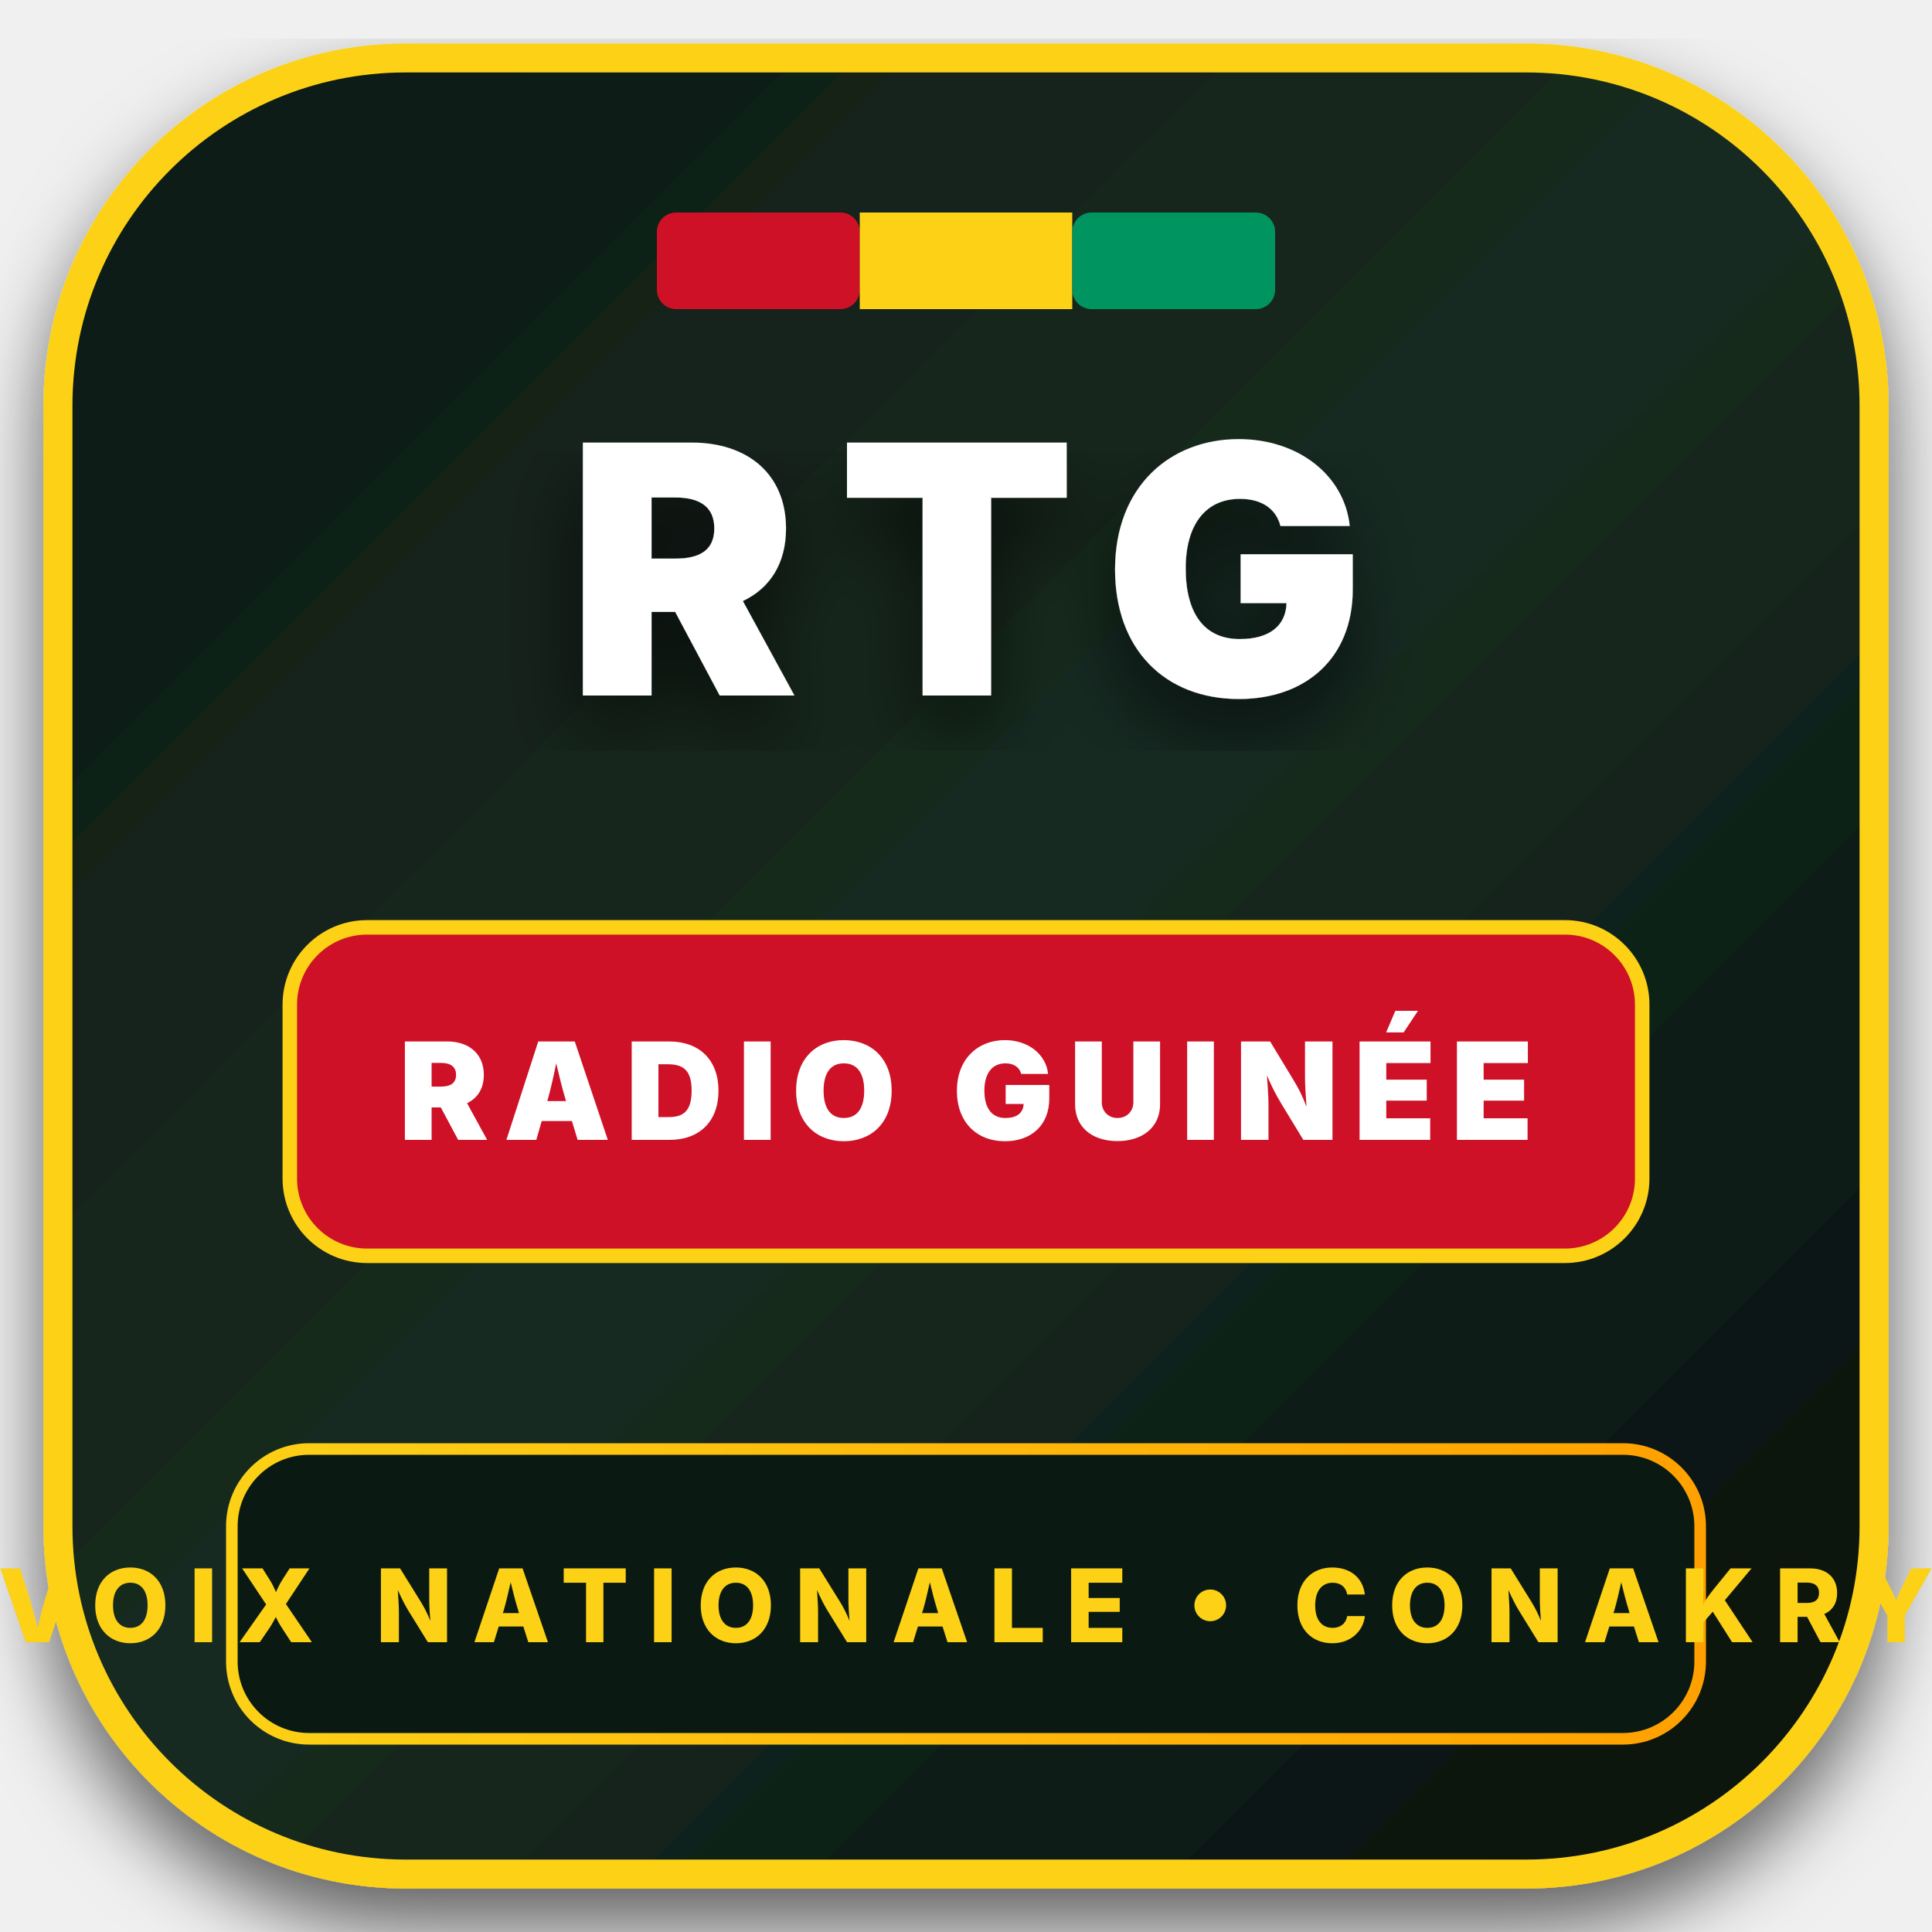
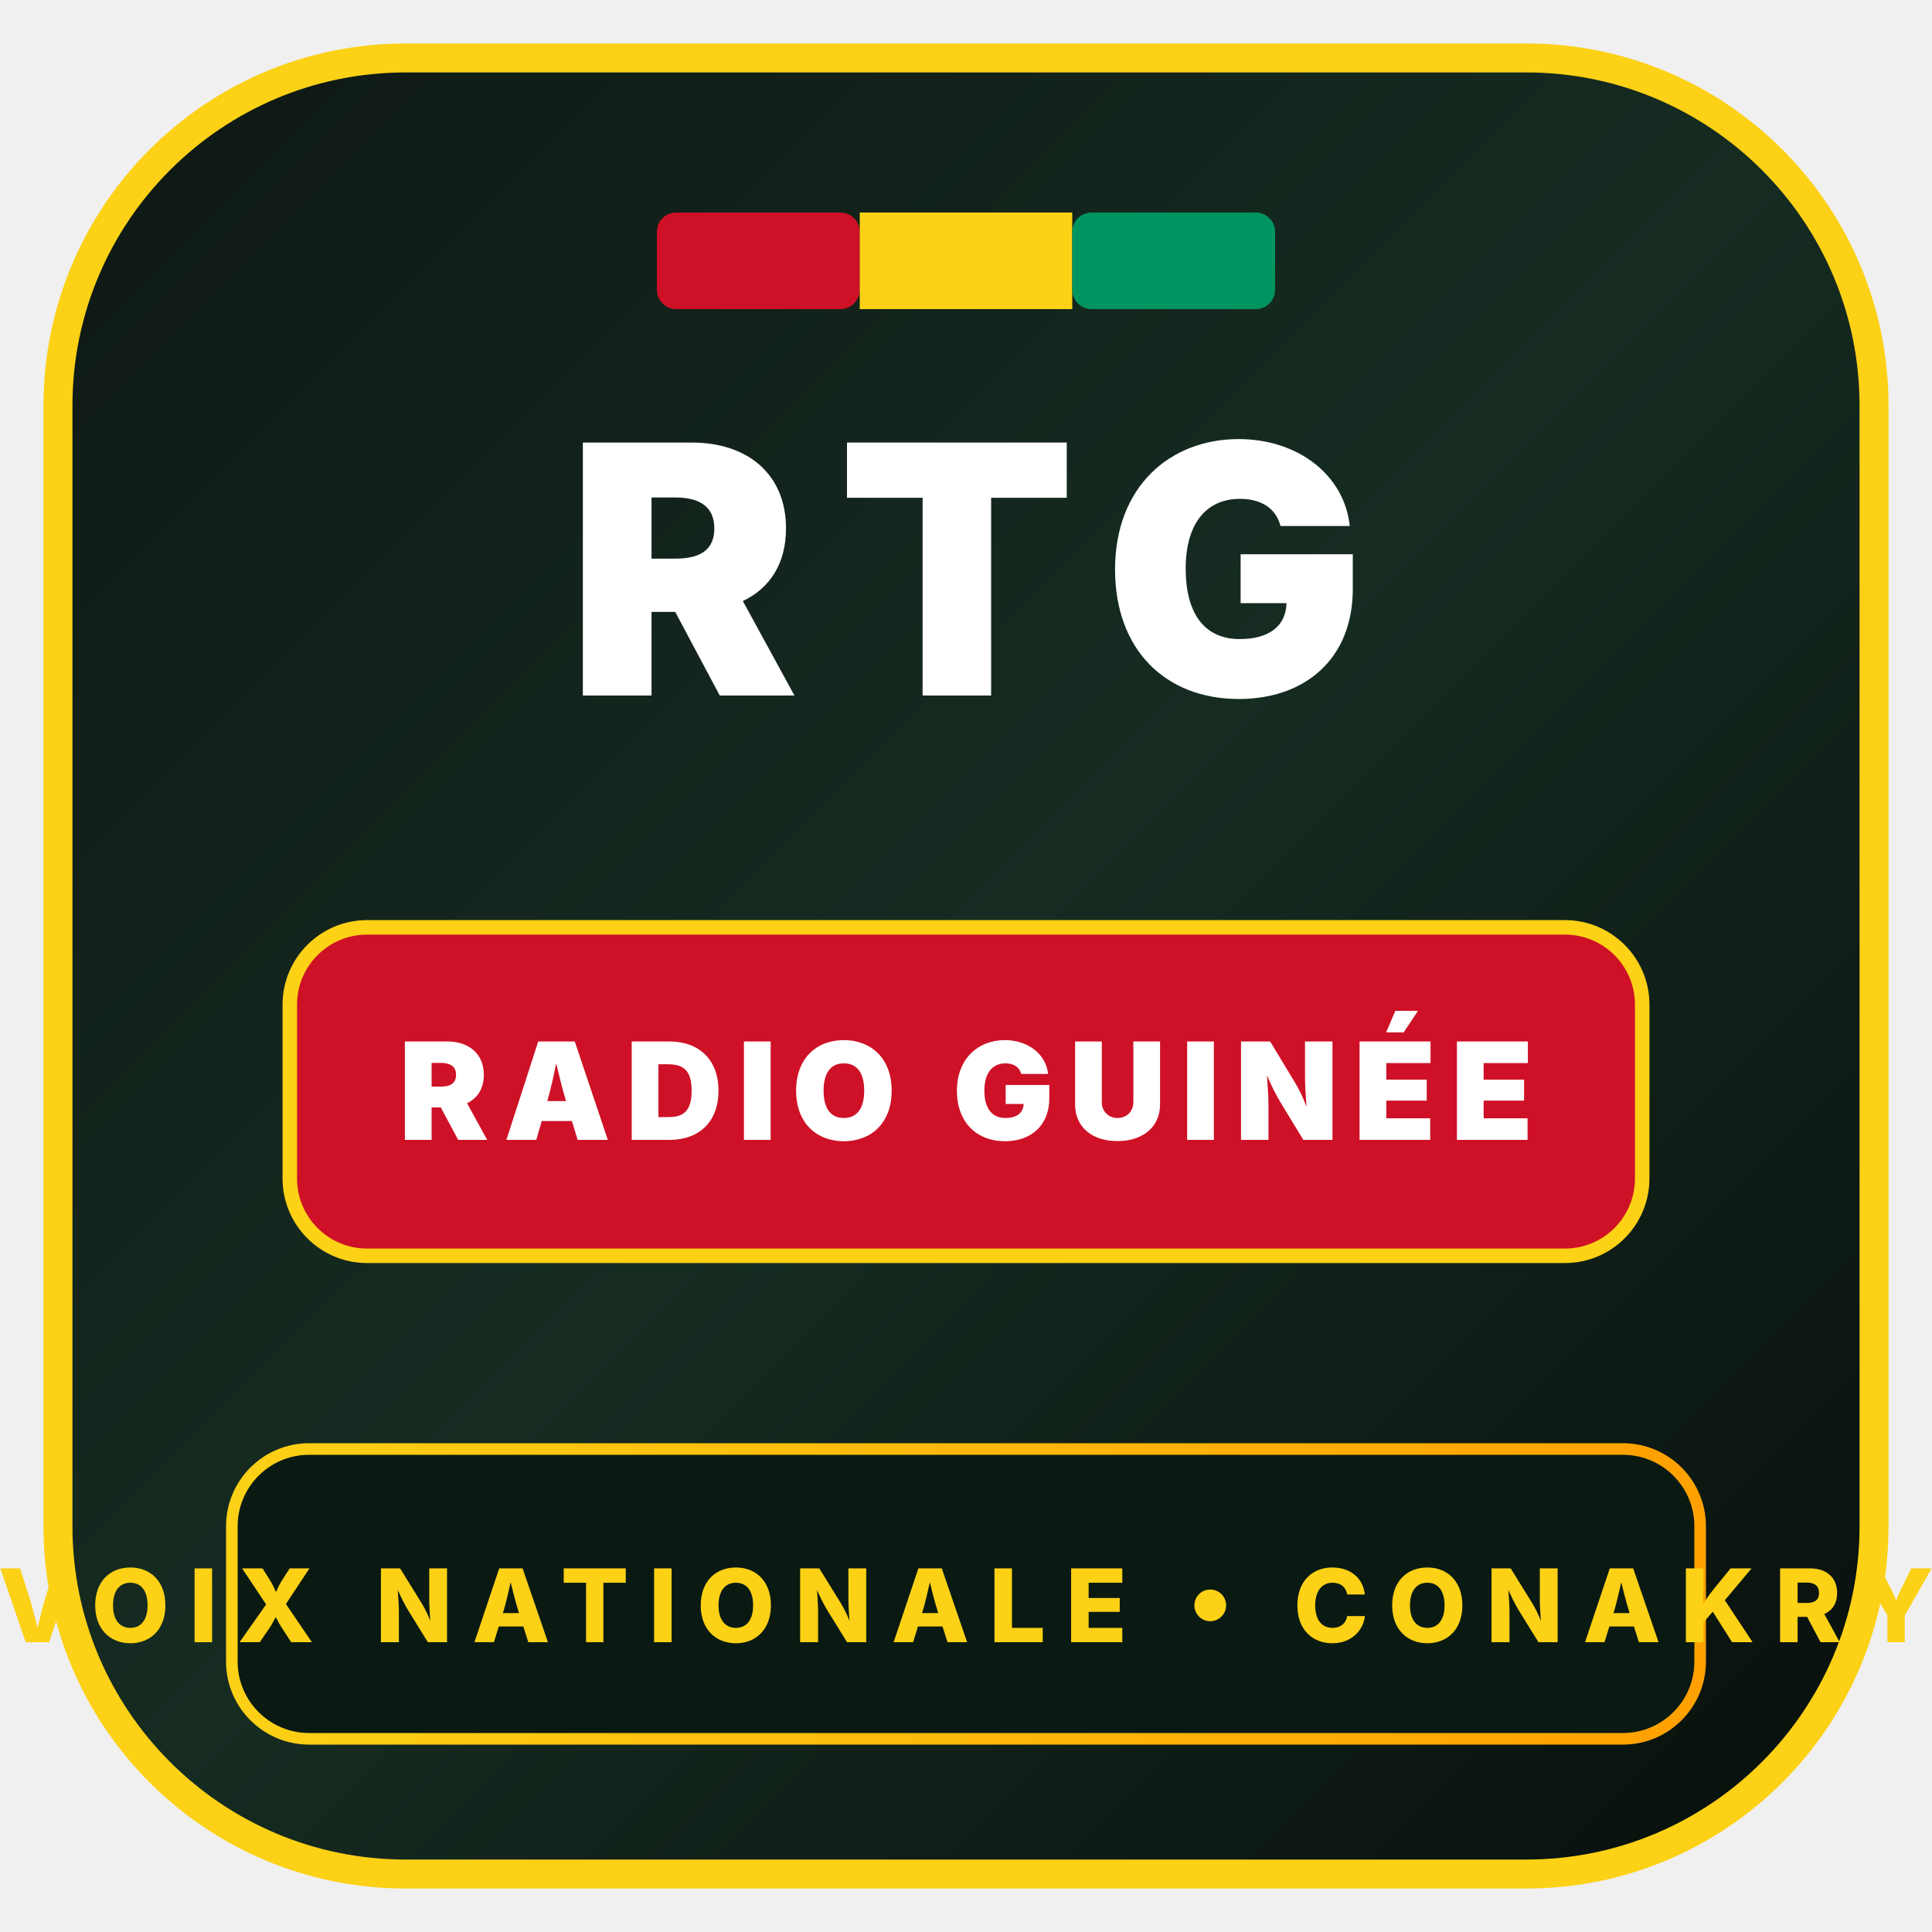
<svg xmlns="http://www.w3.org/2000/svg" viewBox="0 0 200 200" width="100%" height="100%">
  <defs>
    <linearGradient id="rtgBg" x1="0%" y1="0%" x2="100%" y2="100%">
      <stop offset="0%" stop-color="#0e1713" />
      <stop offset="50%" stop-color="#162c21" />
      <stop offset="100%" stop-color="#080e0b" />
    </linearGradient>
    <linearGradient id="rtgGold" x1="0%" y1="0%" x2="100%" y2="0%">
      <stop offset="0%" stop-color="#FCD116" />
      <stop offset="100%" stop-color="#FFA000" />
    </linearGradient>
-     <filter id="rtgShadow" x="-10%" y="-10%" width="130%" height="130%">
-       <feDropShadow dx="0" dy="4" stdDeviation="4" flood-color="#000000" flood-opacity="0.6" />
-     </filter>
  </defs>
-   <rect x="6" y="6" width="188" height="188" rx="36" fill="url(#rtgBg)" stroke="#FCD116" stroke-width="3" filter="url(#rtgShadow)" />
+   <rect x="6" y="6" width="188" height="188" rx="36" fill="url(#rtgBg)" stroke="#FCD116" stroke-width="3" />
  <g transform="translate(68, 22)">
    <rect x="0" y="0" width="21" height="10" fill="#CE1126" rx="2" />
    <rect x="21" y="0" width="22" height="10" fill="#FCD116" />
    <rect x="43" y="0" width="21" height="10" fill="#009460" rx="2" />
  </g>
-   <g transform="translate(100, 72)" filter="url(#rtgShadow)">
+   <g transform="translate(100, 72)">
    <text x="0" y="0" fill="#FFFFFF" font-family="'Inter', -apple-system, sans-serif" font-weight="900" font-size="36" letter-spacing="4" text-anchor="middle">RTG</text>
  </g>
  <rect x="30" y="96" width="140" height="34" rx="8" fill="#CE1126" stroke="#FCD116" stroke-width="1.5" />
  <text x="100" y="118" fill="#FFFFFF" font-family="'Inter', sans-serif" font-weight="900" font-size="14" letter-spacing="1.5" text-anchor="middle">RADIO GUINÉE</text>
  <rect x="24" y="150" width="152" height="30" rx="8" fill="#0a1a12" stroke="url(#rtgGold)" stroke-width="1.2" />
  <text x="100" y="170" fill="#FCD116" font-family="'Inter', sans-serif" font-weight="800" font-size="10.5" letter-spacing="2" text-anchor="middle">VOIX NATIONALE • CONAKRY</text>
</svg>
